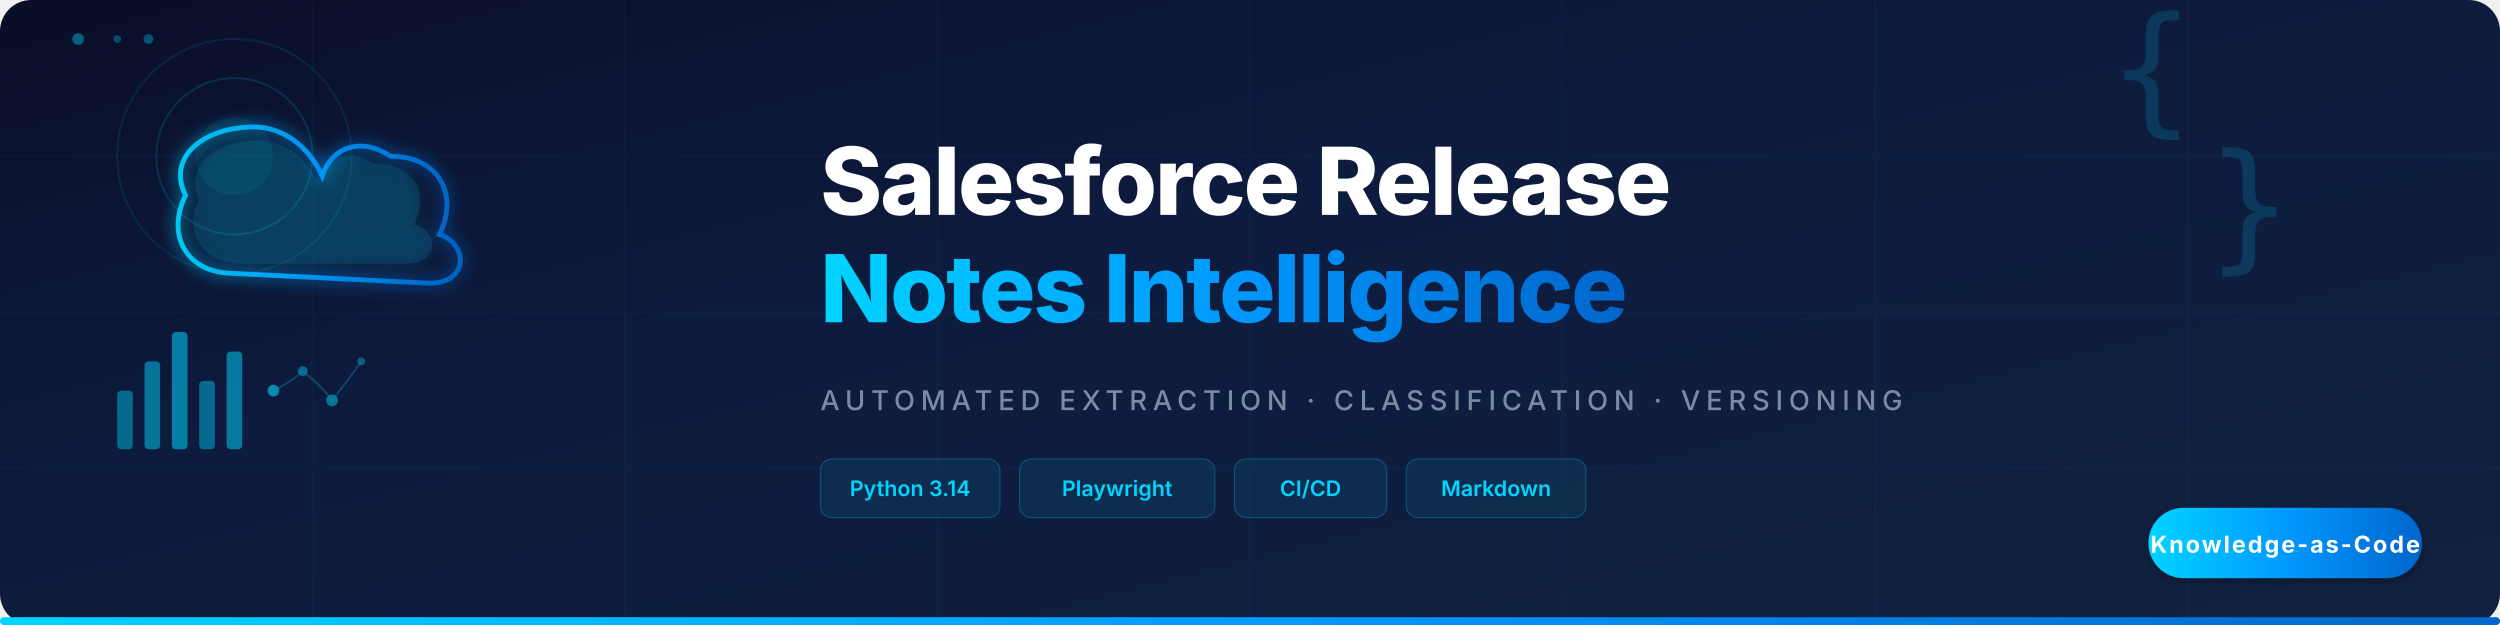
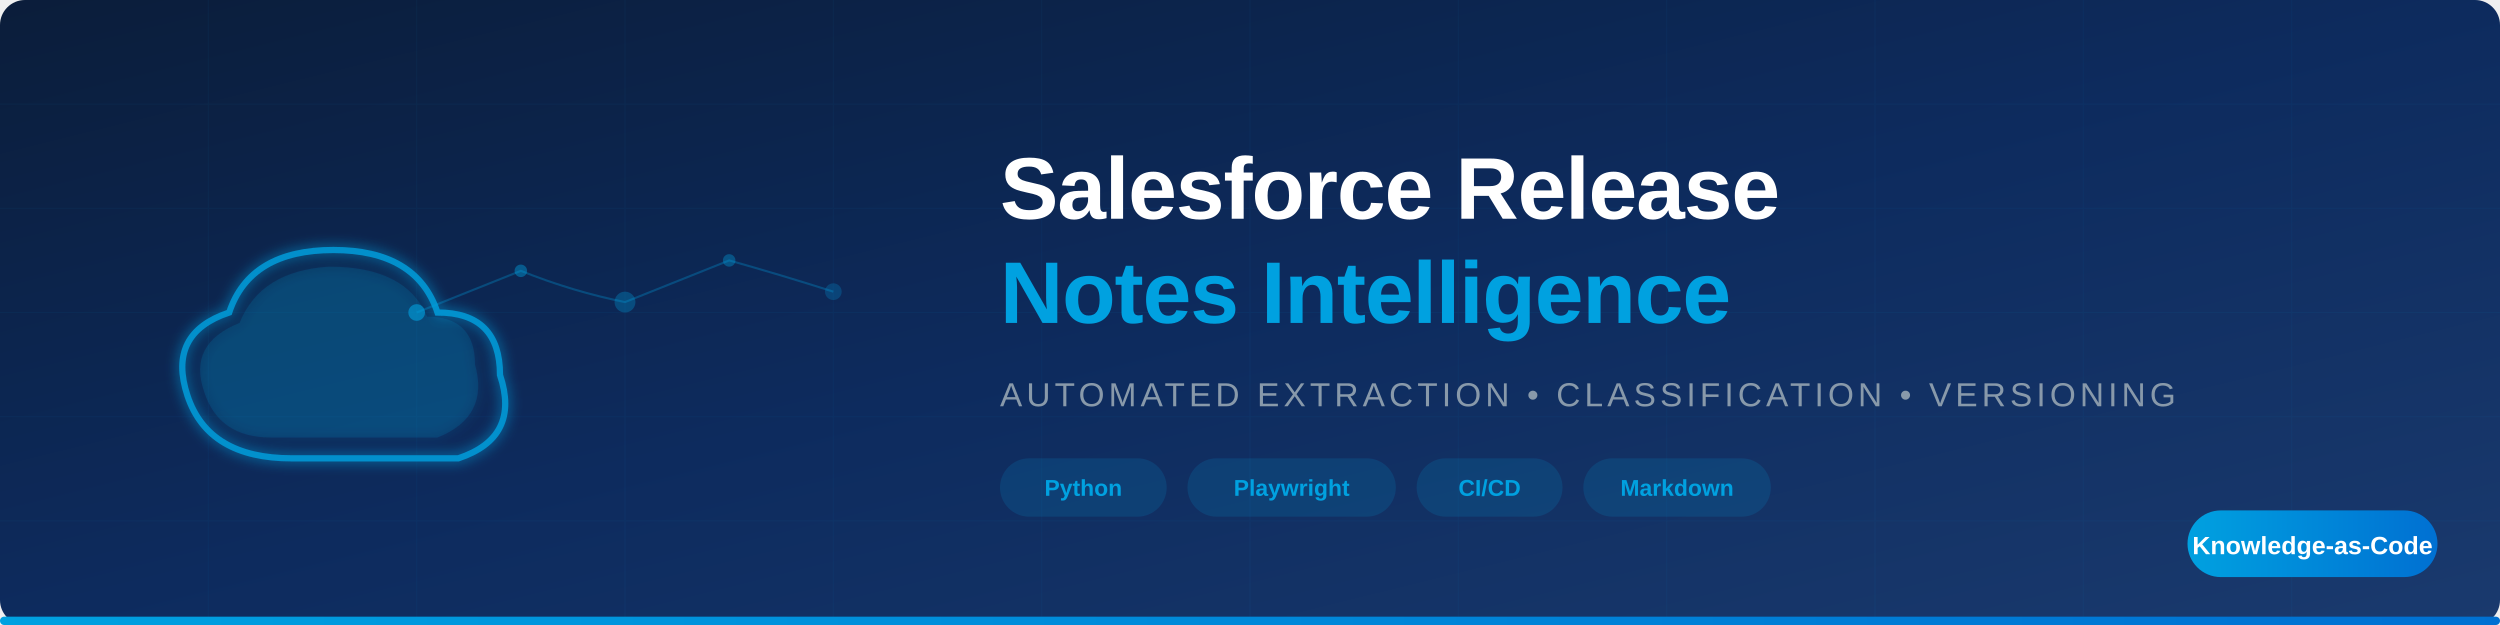
- <svg xmlns="http://www.w3.org/2000/svg" viewBox="0 0 1280 320" width="1280" height="320">
+ <svg xmlns="http://www.w3.org/2000/svg" viewBox="0 0 1200 300" width="1200" height="300">
  <defs>
-     <linearGradient id="bgGrad" x1="0%" y1="0%" x2="100%" y2="100%">
-       <stop offset="0%" stop-color="#0a0e27" />
-       <stop offset="40%" stop-color="#0d1b3e" />
-       <stop offset="100%" stop-color="#112240" />
+     <linearGradient id="bg" x1="0%" y1="0%" x2="100%" y2="100%">
+       <stop offset="0%" style="stop-color:#0B1D3A;stop-opacity:1" />
+       <stop offset="50%" style="stop-color:#0D2B5E;stop-opacity:1" />
+       <stop offset="100%" style="stop-color:#1A3A6E;stop-opacity:1" />
    </linearGradient>
-     <linearGradient id="accentGrad" x1="0%" y1="0%" x2="100%" y2="0%">
-       <stop offset="0%" stop-color="#00d4ff" />
-       <stop offset="50%" stop-color="#0099ff" />
-       <stop offset="100%" stop-color="#0066cc" />
+     <linearGradient id="accent" x1="0%" y1="0%" x2="100%" y2="0%">
+       <stop offset="0%" style="stop-color:#00A1E0;stop-opacity:1" />
+       <stop offset="100%" style="stop-color:#0070D2;stop-opacity:1" />
    </linearGradient>
-     <filter id="glow" x="-20%" y="-20%" width="140%" height="140%">
-       <feGaussianBlur stdDeviation="4" result="blur" />
+     <filter id="glow">
+       <feGaussianBlur stdDeviation="3" result="coloredBlur" />
      <feMerge>
-         <feMergeNode in="blur" />
+         <feMergeNode in="coloredBlur" />
        <feMergeNode in="SourceGraphic" />
      </feMerge>
    </filter>
-     <filter id="shadow" x="-10%" y="-10%" width="120%" height="120%">
-       <feDropShadow dx="0" dy="2" stdDeviation="3" flood-color="#000" flood-opacity="0.3" />
-     </filter>
  </defs>
-   <rect width="1280" height="320" fill="url(#bgGrad)" rx="16" />
-   <g opacity="0.03" stroke="#00d4ff" stroke-width="1">
-     <line x1="0" y1="80" x2="1280" y2="80" />
-     <line x1="0" y1="160" x2="1280" y2="160" />
-     <line x1="0" y1="240" x2="1280" y2="240" />
-     <line x1="160" y1="0" x2="160" y2="320" />
-     <line x1="320" y1="0" x2="320" y2="320" />
-     <line x1="480" y1="0" x2="480" y2="320" />
-     <line x1="640" y1="0" x2="640" y2="320" />
-     <line x1="800" y1="0" x2="800" y2="320" />
-     <line x1="960" y1="0" x2="960" y2="320" />
-     <line x1="1120" y1="0" x2="1120" y2="320" />
+   <rect width="1200" height="300" fill="url(#bg)" rx="12" />
+   <g opacity="0.05" stroke="#00A1E0" stroke-width="0.5">
+     <line x1="0" y1="50" x2="1200" y2="50" />
+     <line x1="0" y1="100" x2="1200" y2="100" />
+     <line x1="0" y1="150" x2="1200" y2="150" />
+     <line x1="0" y1="200" x2="1200" y2="200" />
+     <line x1="0" y1="250" x2="1200" y2="250" />
+     <line x1="100" y1="0" x2="100" y2="300" />
+     <line x1="200" y1="0" x2="200" y2="300" />
+     <line x1="300" y1="0" x2="300" y2="300" />
+     <line x1="400" y1="0" x2="400" y2="300" />
+     <line x1="500" y1="0" x2="500" y2="300" />
+     <line x1="600" y1="0" x2="600" y2="300" />
+     <line x1="700" y1="0" x2="700" y2="300" />
+     <line x1="800" y1="0" x2="800" y2="300" />
+     <line x1="900" y1="0" x2="900" y2="300" />
+     <line x1="1000" y1="0" x2="1000" y2="300" />
+     <line x1="1100" y1="0" x2="1100" y2="300" />
  </g>
-   <circle cx="120" cy="80" r="60" fill="none" stroke="#00d4ff" stroke-width="1" opacity="0.1" />
-   <circle cx="120" cy="80" r="40" fill="none" stroke="#00d4ff" stroke-width="1" opacity="0.15" />
-   <circle cx="120" cy="80" r="20" fill="#00d4ff" opacity="0.08" />
-   <g transform="translate(80, 50)" filter="url(#glow)">
-     <path d="M40 90 C15 90 5 70 15 50 C5 30 25 15 50 15 C65 15 78 25 85 40 C90 25 105 20 120 30 C145 30 155 50 145 70 C160 75 160 95 140 95 Z" fill="none" stroke="url(#accentGrad)" stroke-width="2.5" opacity="0.9" />
-     <path d="M45 85 C22 85 14 68 22 52 C14 35 30 22 52 22 C65 22 76 30 82 42 C87 30 100 26 112 34 C132 34 140 48 132 65 C145 68 145 85 128 85 Z" fill="#00d4ff" opacity="0.12" />
+   <g transform="translate(80, 100)" filter="url(#glow)">
+     <path d="M60 120 Q20 120 10 90 Q0 60 30 50 Q40 20 80 20 Q120 20 130 50 Q160 50 160 80 Q170 110 140 120 Z" fill="none" stroke="#00A1E0" stroke-width="3" opacity="0.8" />
+     <path d="M50 110 Q25 110 18 88 Q10 65 35 55 Q45 30 78 28 Q115 28 125 52 Q148 52 148 75 Q155 100 130 110 Z" fill="#00A1E0" opacity="0.15" />
  </g>
-   <g transform="translate(60, 160)" opacity="0.6">
-     <rect x="0" y="40" width="8" height="30" rx="2" fill="#00d4ff" opacity="0.7" />
-     <rect x="14" y="25" width="8" height="45" rx="2" fill="#00d4ff" opacity="0.8" />
-     <rect x="28" y="10" width="8" height="60" rx="2" fill="#00d4ff" opacity="0.9" />
-     <rect x="42" y="35" width="8" height="35" rx="2" fill="#00d4ff" opacity="0.7" />
-     <rect x="56" y="20" width="8" height="50" rx="2" fill="#00d4ff" opacity="0.85" />
-     <circle cx="80" cy="40" r="3" fill="#00d4ff" />
-     <circle cx="95" cy="30" r="2.5" fill="#00d4ff" opacity="0.7" />
-     <circle cx="110" cy="45" r="3" fill="#00d4ff" opacity="0.8" />
-     <circle cx="125" cy="25" r="2" fill="#00d4ff" opacity="0.6" />
-     <path d="M80 40 Q90 35 95 30 Q105 38 110 45 Q118 35 125 25" fill="none" stroke="#00d4ff" stroke-width="1" opacity="0.4" />
+   <g opacity="0.6">
+     <circle cx="200" cy="150" r="4" fill="#00A1E0" />
+     <circle cx="250" cy="130" r="3" fill="#00A1E0" opacity="0.7" />
+     <circle cx="300" cy="145" r="5" fill="#00A1E0" opacity="0.5" />
+     <circle cx="350" cy="125" r="3" fill="#00A1E0" opacity="0.6" />
+     <circle cx="400" cy="140" r="4" fill="#00A1E0" opacity="0.4" />
  </g>
-   <text x="420" y="110" font-family="'Inter', 'Segoe UI', -apple-system, sans-serif" font-size="48" font-weight="800" fill="#FFFFFF" letter-spacing="-1">
+   <g stroke="#00A1E0" stroke-width="1" opacity="0.3" fill="none">
+     <path d="M200 150 Q225 140 250 130 Q275 140 300 145 Q325 135 350 125 Q375 132 400 140" />
+   </g>
+   <text x="480" y="105" font-family="'Segoe UI', Arial, sans-serif" font-size="42" font-weight="700" fill="#FFFFFF" letter-spacing="-0.5">
    Salesforce Release
  </text>
-   <text x="420" y="165" font-family="'Inter', 'Segoe UI', -apple-system, sans-serif" font-size="48" font-weight="800" fill="url(#accentGrad)" letter-spacing="-1">
+   <text x="480" y="155" font-family="'Segoe UI', Arial, sans-serif" font-size="42" font-weight="700" fill="#00A1E0" letter-spacing="-0.5">
    Notes Intelligence
  </text>
-   <line x1="420" y1="185" x2="580" y2="185" stroke="url(#accentGrad)" stroke-width="2" opacity="0.6" />
-   <text x="420" y="210" font-family="'Inter', 'Segoe UI', -apple-system, sans-serif" font-size="14" fill="#7b8ba3" letter-spacing="3" font-weight="500">
-     AUTOMATED EXTRACTION · CLASSIFICATION · VERSIONING
+   <text x="480" y="195" font-family="'Segoe UI', Arial, sans-serif" font-size="16" fill="#8899AA" letter-spacing="2">
+     AUTOMATED EXTRACTION • CLASSIFICATION • VERSIONING
  </text>
-   <g transform="translate(420, 235)">
-     <g>
-       <rect x="0" y="0" width="92" height="30" rx="6" fill="#00d4ff" fill-opacity="0.08" stroke="#00d4ff" stroke-width="0.5" stroke-opacity="0.3" />
-       <text x="46" y="19" font-family="'Inter', 'Segoe UI', sans-serif" font-size="11" fill="#00d4ff" text-anchor="middle" font-weight="600">Python 3.14</text>
-     </g>
-     <g transform="translate(102, 0)">
-       <rect x="0" y="0" width="100" height="30" rx="6" fill="#00d4ff" fill-opacity="0.08" stroke="#00d4ff" stroke-width="0.5" stroke-opacity="0.3" />
-       <text x="50" y="19" font-family="'Inter', 'Segoe UI', sans-serif" font-size="11" fill="#00d4ff" text-anchor="middle" font-weight="600">Playwright</text>
-     </g>
-     <g transform="translate(212, 0)">
-       <rect x="0" y="0" width="78" height="30" rx="6" fill="#00d4ff" fill-opacity="0.08" stroke="#00d4ff" stroke-width="0.5" stroke-opacity="0.3" />
-       <text x="39" y="19" font-family="'Inter', 'Segoe UI', sans-serif" font-size="11" fill="#00d4ff" text-anchor="middle" font-weight="600">CI/CD</text>
-     </g>
-     <g transform="translate(300, 0)">
-       <rect x="0" y="0" width="92" height="30" rx="6" fill="#00d4ff" fill-opacity="0.08" stroke="#00d4ff" stroke-width="0.5" stroke-opacity="0.3" />
-       <text x="46" y="19" font-family="'Inter', 'Segoe UI', sans-serif" font-size="11" fill="#00d4ff" text-anchor="middle" font-weight="600">Markdown</text>
-     </g>
+   <g transform="translate(480, 220)">
+     <rect x="0" y="0" width="80" height="28" rx="14" fill="#00A1E0" opacity="0.15" />
+     <text x="40" y="18" font-family="'Segoe UI', Arial, sans-serif" font-size="11" fill="#00A1E0" text-anchor="middle" font-weight="600">Python</text>
+     <rect x="90" y="0" width="100" height="28" rx="14" fill="#00A1E0" opacity="0.15" />
+     <text x="140" y="18" font-family="'Segoe UI', Arial, sans-serif" font-size="11" fill="#00A1E0" text-anchor="middle" font-weight="600">Playwright</text>
+     <rect x="200" y="0" width="70" height="28" rx="14" fill="#00A1E0" opacity="0.15" />
+     <text x="235" y="18" font-family="'Segoe UI', Arial, sans-serif" font-size="11" fill="#00A1E0" text-anchor="middle" font-weight="600">CI/CD</text>
+     <rect x="280" y="0" width="90" height="28" rx="14" fill="#00A1E0" opacity="0.15" />
+     <text x="325" y="18" font-family="'Segoe UI', Arial, sans-serif" font-size="11" fill="#00A1E0" text-anchor="middle" font-weight="600">Markdown</text>
  </g>
-   <g transform="translate(1080, 60)" opacity="0.15">
-     <text x="0" y="0" font-family="'JetBrains Mono', 'Fira Code', monospace" font-size="72" fill="#00d4ff" font-weight="300">{</text>
-     <text x="50" y="70" font-family="'JetBrains Mono', 'Fira Code', monospace" font-size="72" fill="#00d4ff" font-weight="300">}</text>
+   <g transform="translate(1050, 245)">
+     <rect x="0" y="0" width="120" height="32" rx="16" fill="url(#accent)" />
+     <text x="60" y="21" font-family="'Segoe UI', Arial, sans-serif" font-size="12" fill="#FFFFFF" text-anchor="middle" font-weight="600">Knowledge-as-Code</text>
  </g>
-   <g transform="translate(1100, 260)">
-     <rect x="0" y="0" width="140" height="36" rx="18" fill="url(#accentGrad)" filter="url(#shadow)" />
-     <text x="70" y="23" font-family="'Inter', 'Segoe UI', sans-serif" font-size="12" fill="#FFFFFF" text-anchor="middle" font-weight="700" letter-spacing="1">
-       Knowledge-as-Code
-     </text>
-   </g>
-   <rect x="0" y="316" width="1280" height="4" fill="url(#accentGrad)" rx="2" />
-   <circle cx="40" cy="20" r="3" fill="#00d4ff" opacity="0.4" />
-   <circle cx="60" cy="20" r="2" fill="#00d4ff" opacity="0.3" />
-   <circle cx="76" cy="20" r="2.5" fill="#00d4ff" opacity="0.35" />
+   <rect x="0" y="296" width="1200" height="4" fill="url(#accent)" rx="2" />
</svg>
